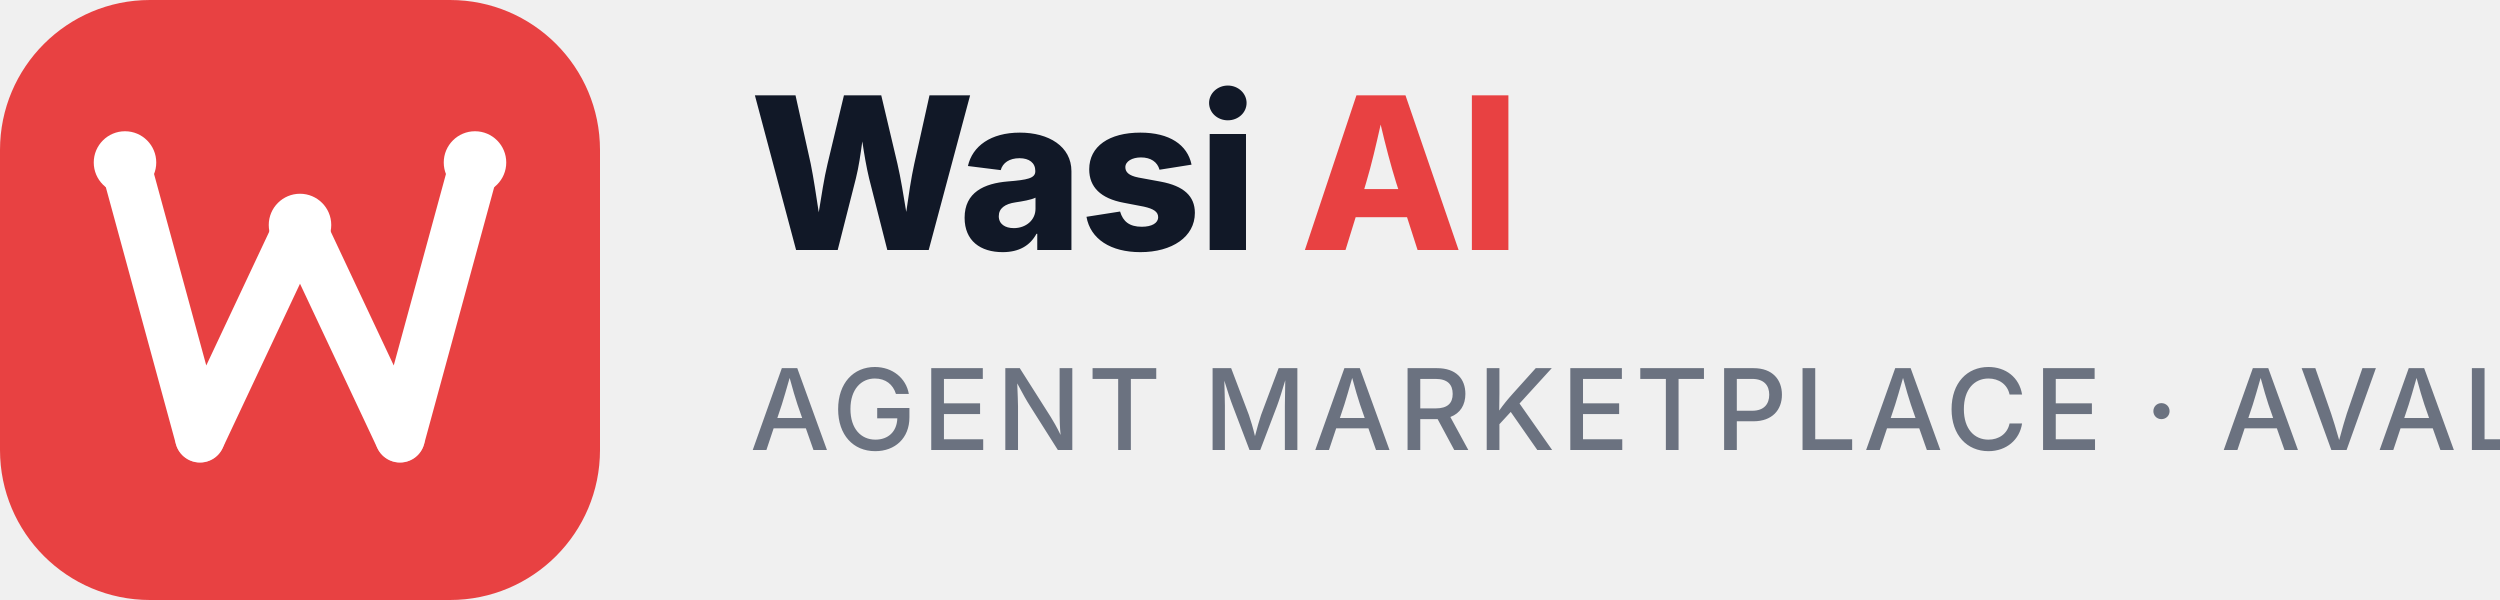
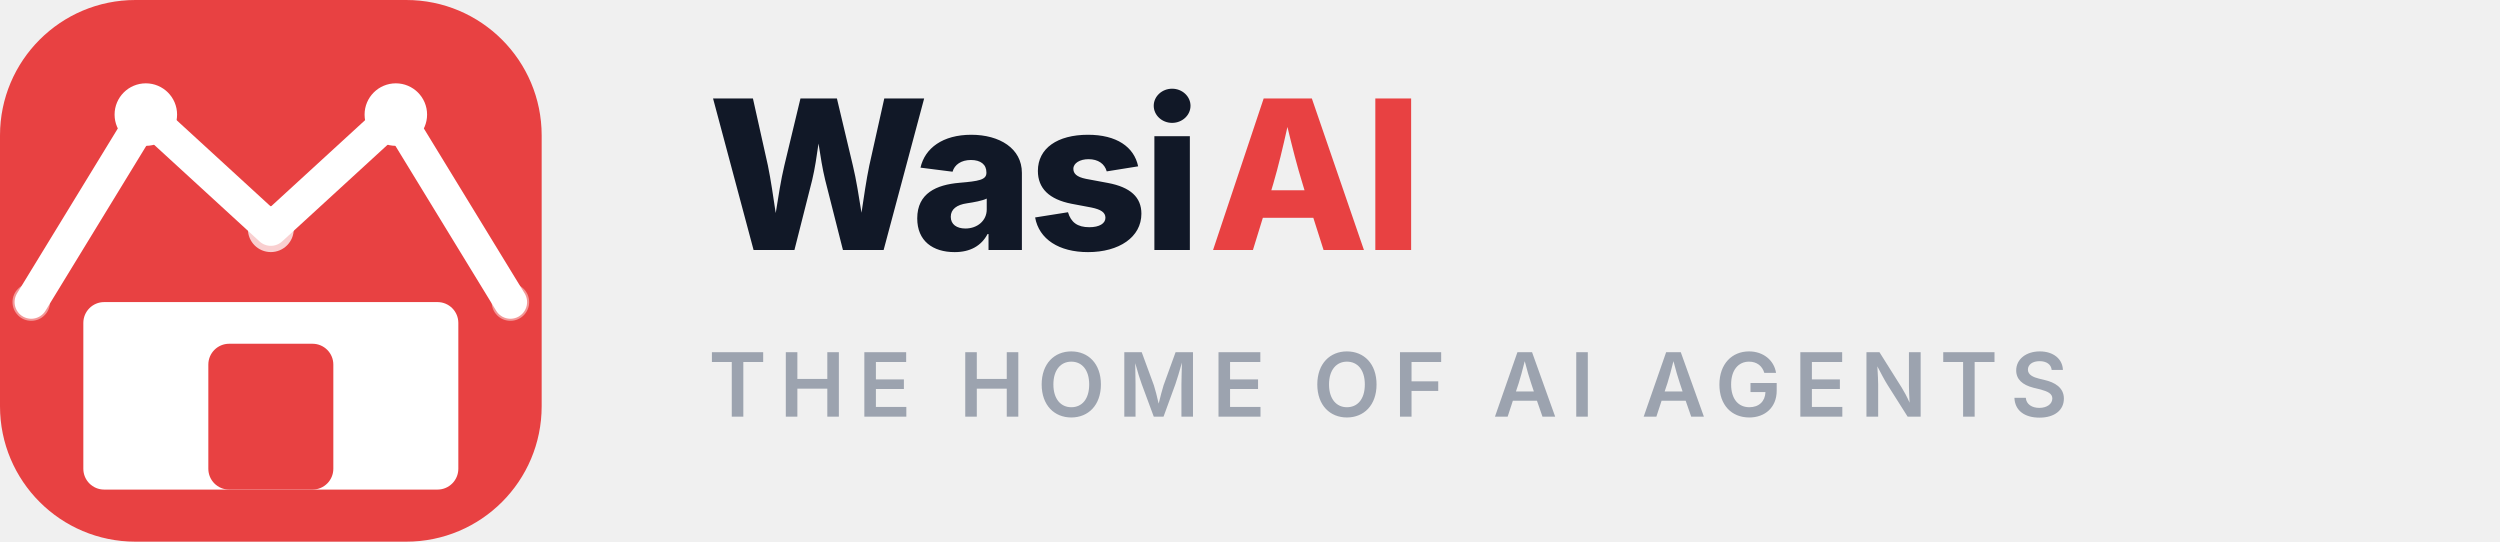
- <svg xmlns="http://www.w3.org/2000/svg" viewBox="0 0 200 48" fill="none">
-   <rect width="48" height="48" rx="12" fill="#E84142" />
-   <polyline points="10,13 16,35 24,18 32,35 38,13" stroke="white" stroke-width="4" stroke-linecap="round" stroke-linejoin="round" fill="none" />
-   <circle cx="10" cy="13" r="2.5" fill="white" />
-   <circle cx="24" cy="18" r="2.5" fill="white" />
-   <circle cx="38" cy="13" r="2.5" fill="white" />
-   <circle cx="16" cy="35" r="2" fill="rgba(255,255,255,0.6)" />
-   <circle cx="32" cy="35" r="2" fill="rgba(255,255,255,0.6)" />
-   <text x="60" y="20" font-family="-apple-system, BlinkMacSystemFont, 'Segoe UI', system-ui, sans-serif" font-size="17" font-weight="800" fill="#111827" letter-spacing="-0.3">Wasi</text>
-   <text x="104" y="20" font-family="-apple-system, BlinkMacSystemFont, 'Segoe UI', system-ui, sans-serif" font-size="17" font-weight="800" fill="#E84142" letter-spacing="-0.3">AI</text>
-   <text x="60" y="36" font-family="-apple-system, BlinkMacSystemFont, 'Segoe UI', system-ui, sans-serif" font-size="9" font-weight="500" fill="#6b7280" letter-spacing="0.5">AGENT MARKETPLACE · AVALANCHE</text>
+ <svg xmlns="http://www.w3.org/2000/svg" viewBox="0 0 240 52" fill="none">
+   <rect width="52" height="52" rx="13" fill="#E84142" />
+   <rect x="8" y="29" width="36" height="18" rx="2" fill="white" />
+   <rect x="20" y="33" width="12" height="14" rx="2" fill="#E84142" />
+   <polyline points="3,29 14,11 26,22 38,11 49,29" stroke="white" stroke-width="3.2" stroke-linecap="round" stroke-linejoin="round" fill="none" />
+   <circle cx="14" cy="11" r="3" fill="white" />
+   <circle cx="38" cy="11" r="3" fill="white" />
+   <circle cx="26" cy="22" r="2.2" fill="rgba(255,255,255,0.75)" />
+   <circle cx="3" cy="29" r="1.8" fill="rgba(255,255,255,0.45)" />
+   <circle cx="49" cy="29" r="1.8" fill="rgba(255,255,255,0.45)" />
+   <text x="68" y="24" font-family="-apple-system, BlinkMacSystemFont, 'Segoe UI', system-ui, sans-serif" font-size="20" font-weight="800" letter-spacing="-0.5" fill="#111827">Wasi</text>
+   <text x="116" y="24" font-family="-apple-system, BlinkMacSystemFont, 'Segoe UI', system-ui, sans-serif" font-size="20" font-weight="800" letter-spacing="-0.5" fill="#E84142">AI</text>
+   <text x="68" y="40" font-family="-apple-system, BlinkMacSystemFont, 'Segoe UI', system-ui, sans-serif" font-size="8.5" font-weight="600" letter-spacing="1.2" fill="#9ca3af">THE HOME OF AI AGENTS</text>
</svg>
